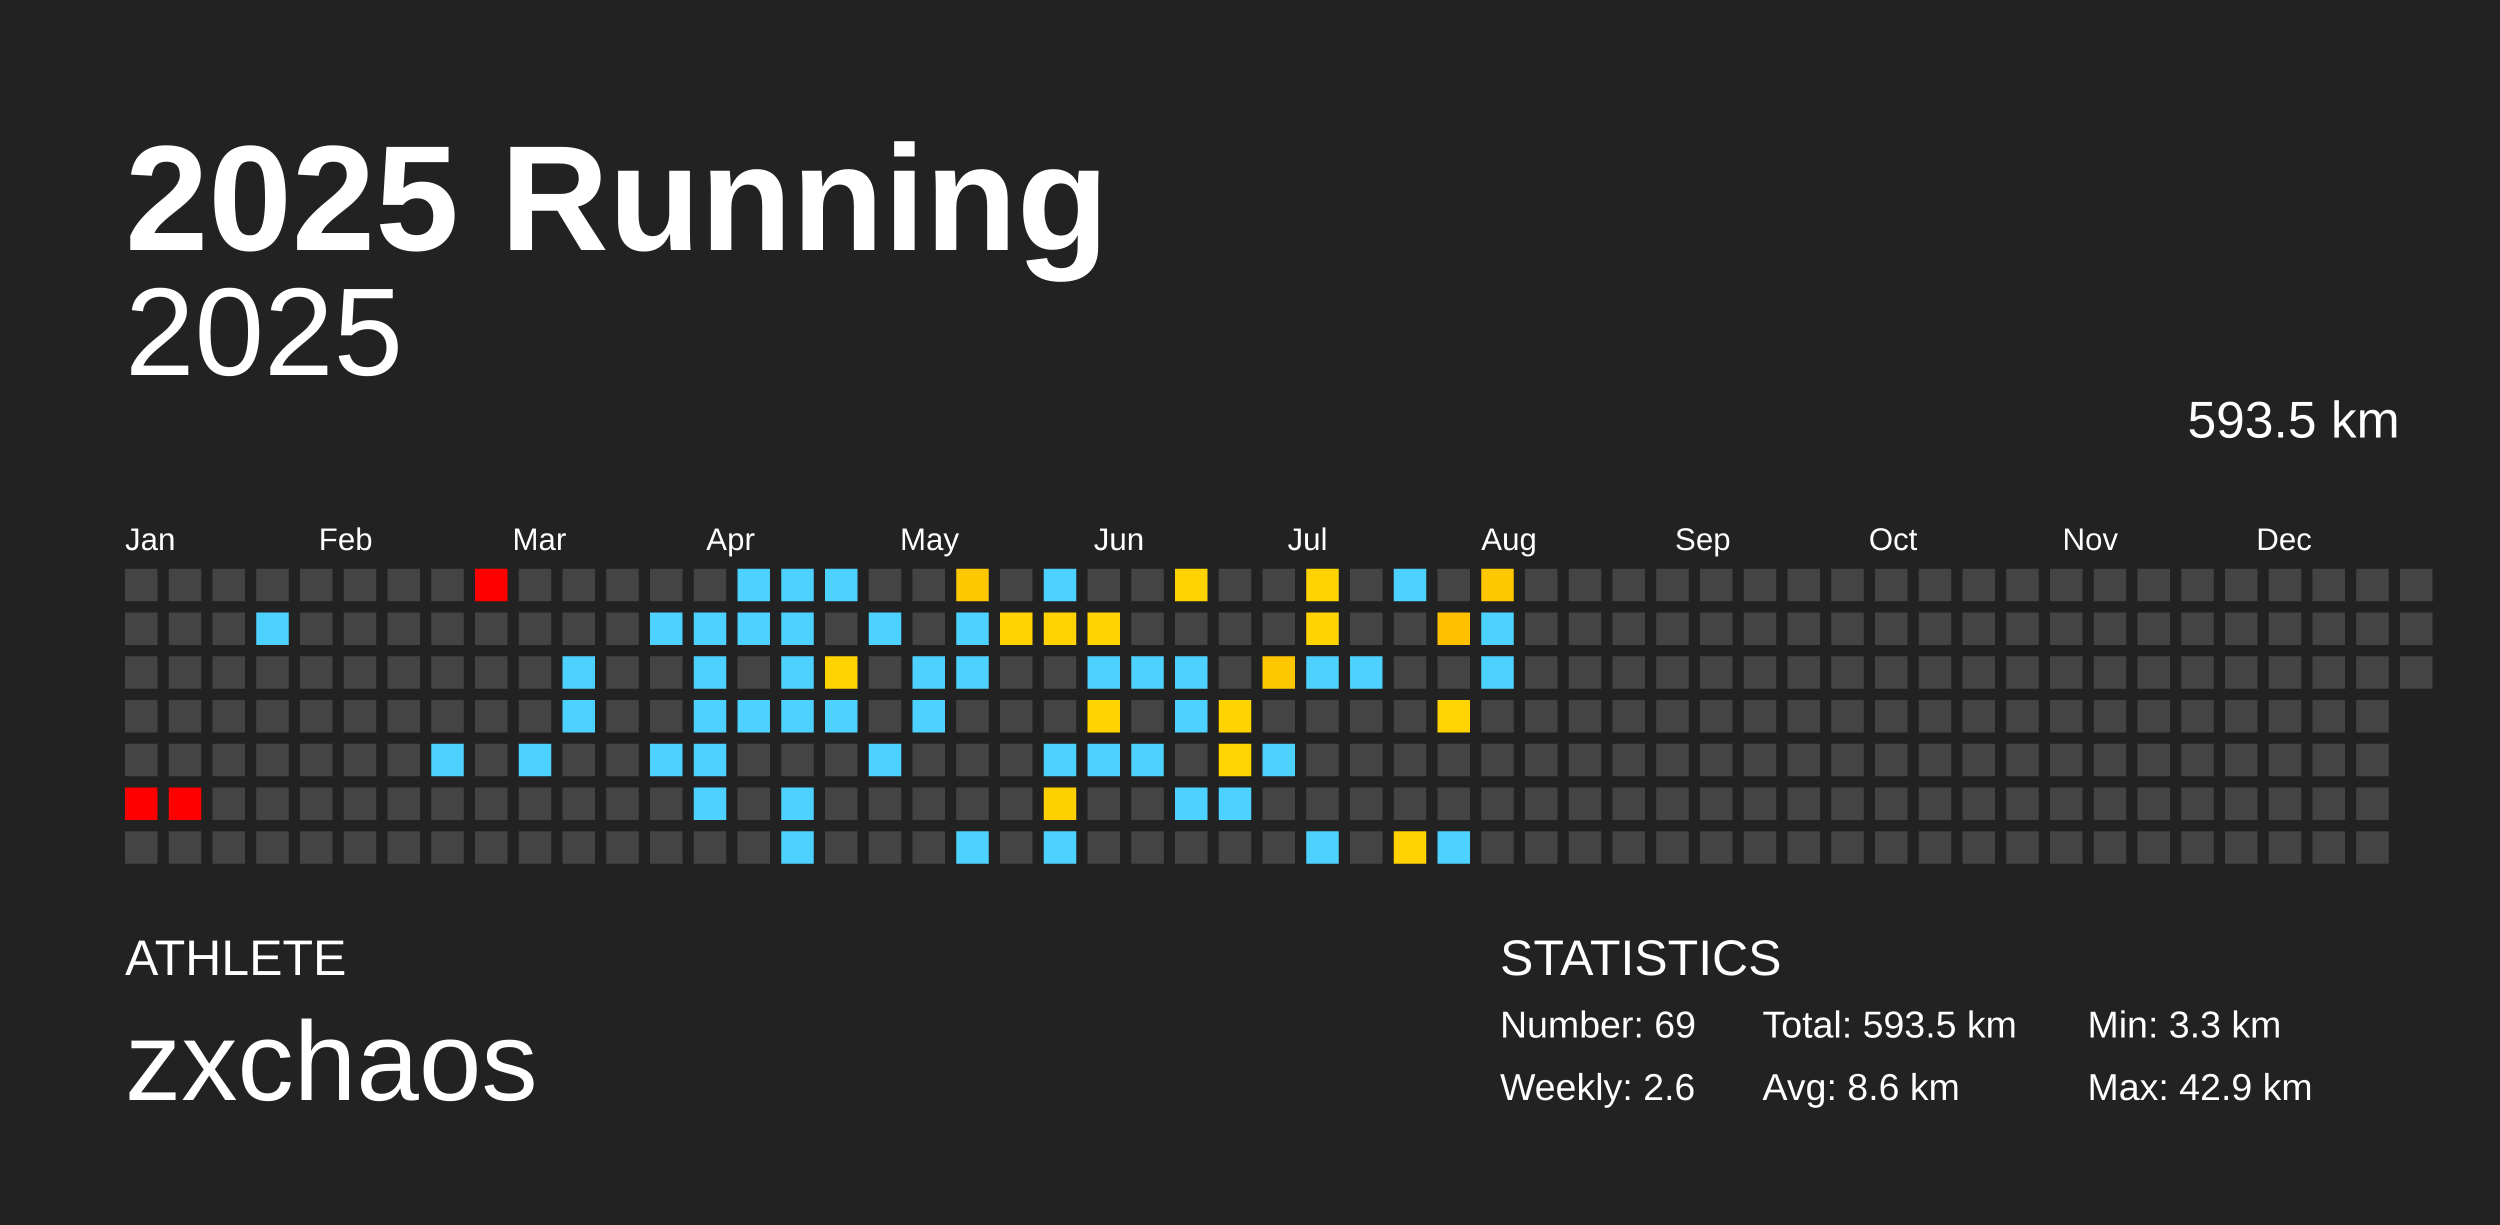
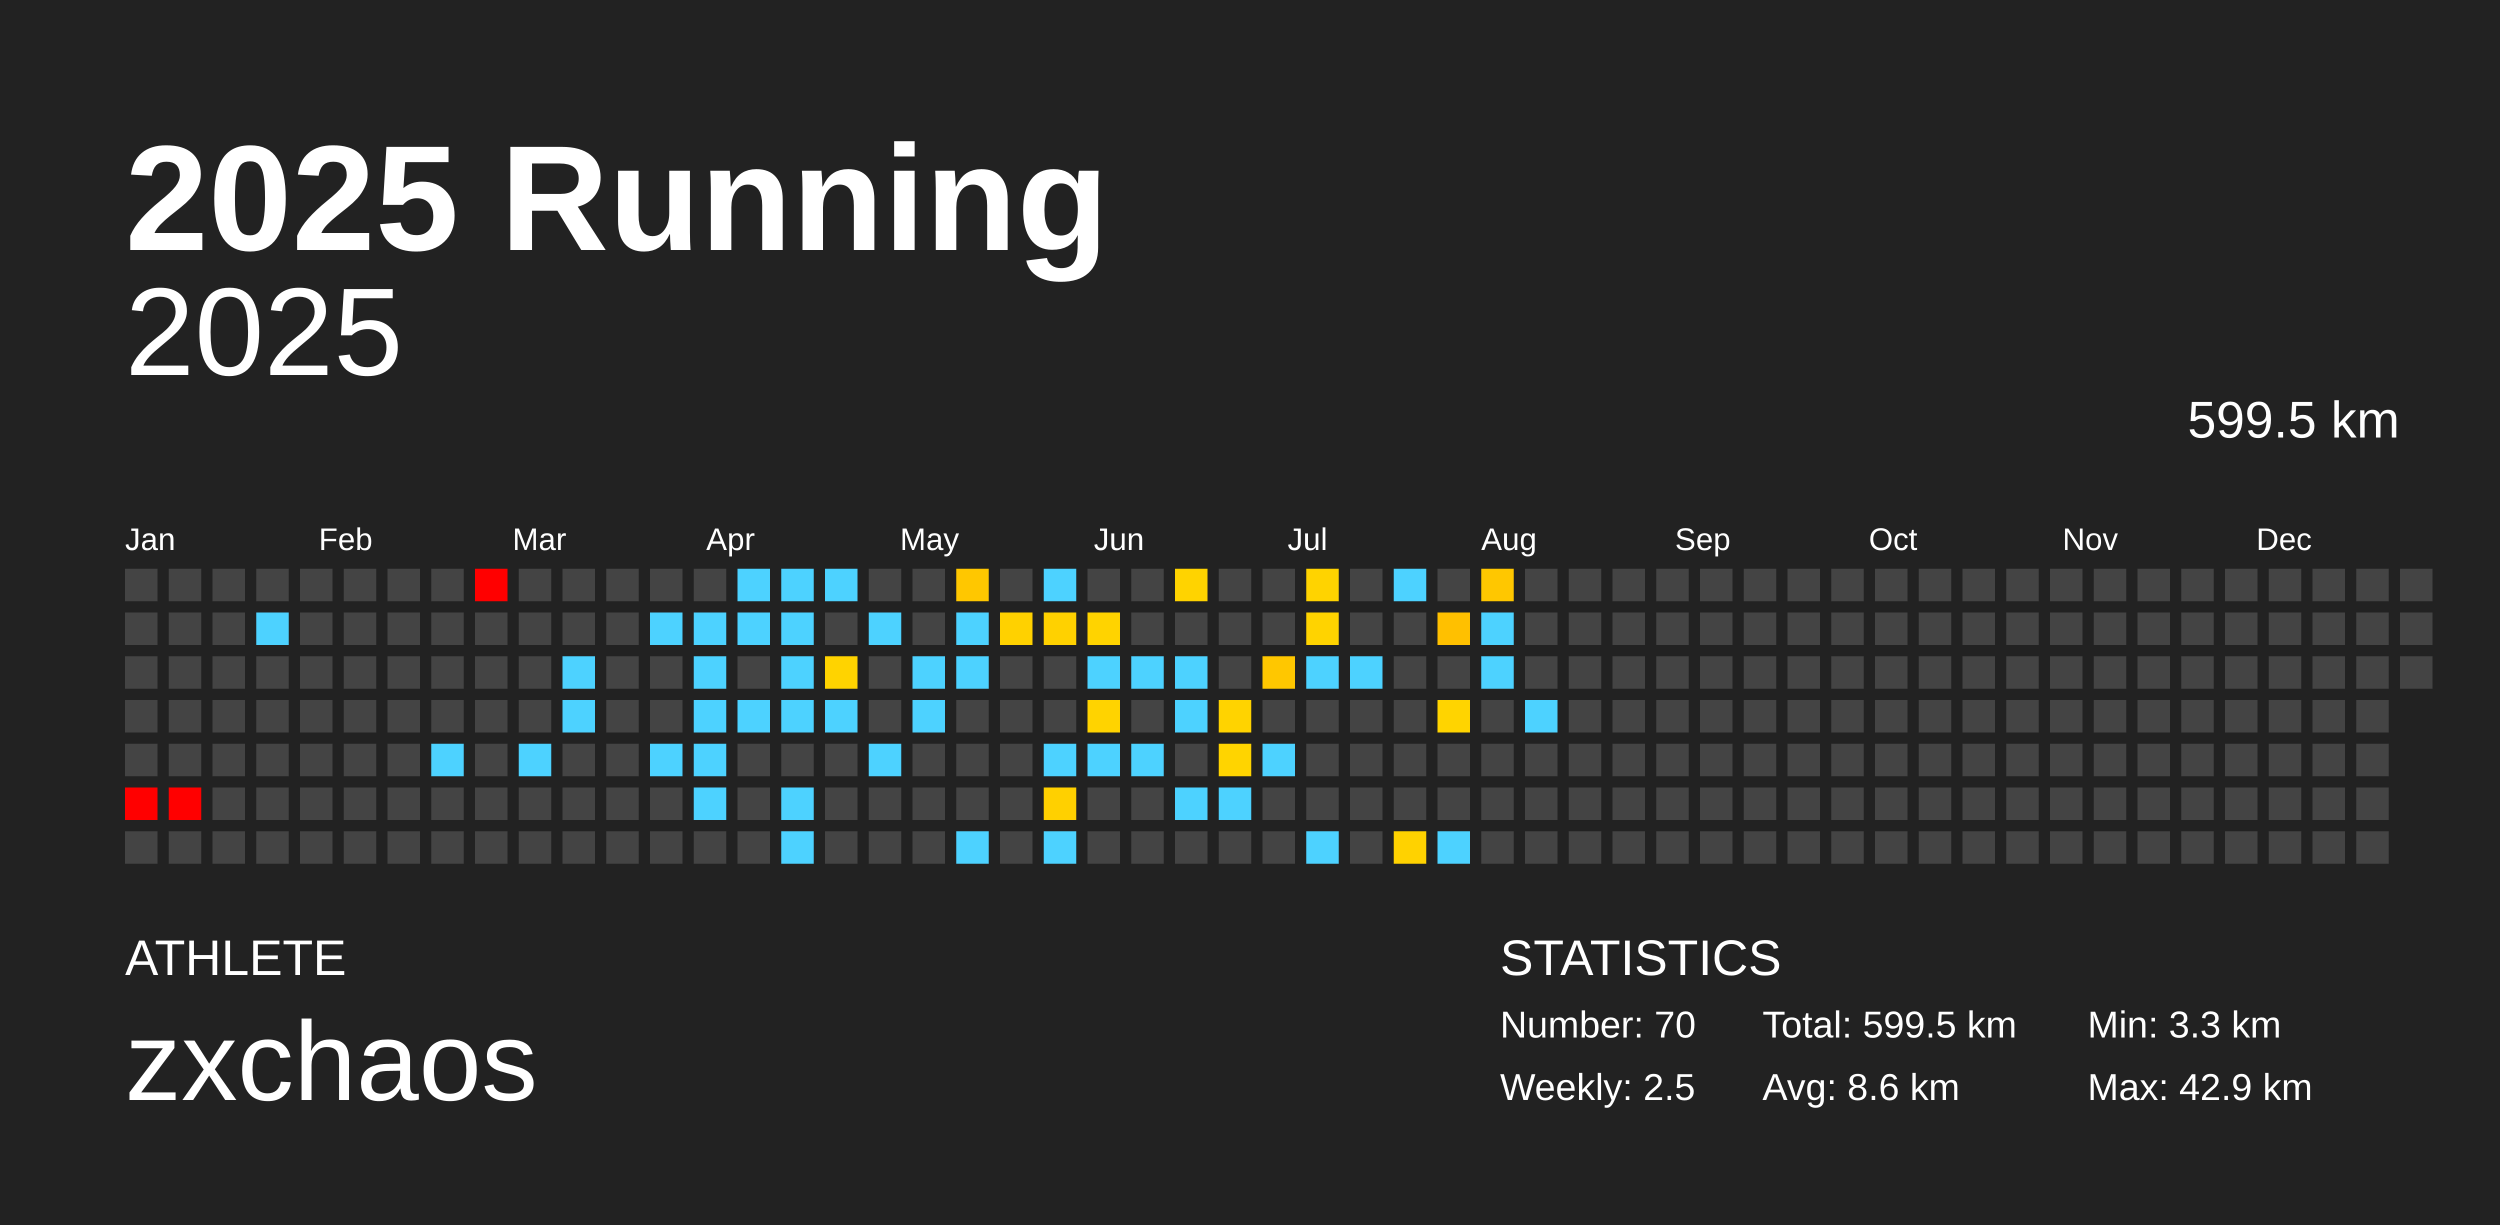
<svg xmlns="http://www.w3.org/2000/svg" baseProfile="full" height="98mm" version="1.1" viewBox="0,0,200,98" width="200mm">
  <defs />
  <rect fill="#222222" height="98" width="200" x="0" y="0" />
  <text fill="#FFFFFF" style="font-size:12px; font-family:Arial; font-weight:bold;" x="10" y="20">2025 Running</text>
  <text fill="#FFFFFF" style="font-size:4px; font-family:Arial" x="10" y="78">ATHLETE</text>
  <text fill="#FFFFFF" style="font-size:9px; font-family:Arial" x="10" y="88">zxchaos</text>
  <text fill="#FFFFFF" style="font-size:4px; font-family:Arial" x="120" y="78">STATISTICS</text>
-   <text fill="#FFFFFF" style="font-size:3px; font-family:Arial" x="120" y="83">Number: 69</text>
-   <text fill="#FFFFFF" style="font-size:3px; font-family:Arial" x="120" y="88">Weekly: 2.6</text>
-   <text fill="#FFFFFF" style="font-size:3px; font-family:Arial" x="141" y="83">Total: 593.5 km</text>
+   <text fill="#FFFFFF" style="font-size:3px; font-family:Arial" x="120" y="83">Number: 70</text>
+   <text fill="#FFFFFF" style="font-size:3px; font-family:Arial" x="120" y="88">Weekly: 2.5</text>
+   <text fill="#FFFFFF" style="font-size:3px; font-family:Arial" x="141" y="83">Total: 599.5 km</text>
  <text fill="#FFFFFF" style="font-size:3px; font-family:Arial" x="141" y="88">Avg: 8.6 km</text>
  <text fill="#FFFFFF" style="font-size:3px; font-family:Arial" x="167" y="83">Min: 3.3 km</text>
  <text fill="#FFFFFF" style="font-size:3px; font-family:Arial" x="167" y="88">Max: 42.9 km</text>
  <text alignment-baseline="hanging" fill="#FFFFFF" style="font-size:10.0px; font-family:Arial;" x="10" y="30">2025</text>
-   <text alignment-baseline="hanging" fill="#FFFFFF" style="font-size:4.125px; font-family:Arial;" x="175" y="35">593.5 km</text>
+   <text alignment-baseline="hanging" fill="#FFFFFF" style="font-size:4.125px; font-family:Arial;" x="175" y="35">599.5 km</text>
  <text fill="#FFFFFF" style="font-size:2.5px; font-family:Arial" x="10.0" y="44">Jan</text>
  <text fill="#FFFFFF" style="font-size:2.5px; font-family:Arial" x="25.5" y="44">Feb</text>
  <text fill="#FFFFFF" style="font-size:2.5px; font-family:Arial" x="41.0" y="44">Mar</text>
  <text fill="#FFFFFF" style="font-size:2.5px; font-family:Arial" x="56.5" y="44">Apr</text>
  <text fill="#FFFFFF" style="font-size:2.5px; font-family:Arial" x="72.0" y="44">May</text>
  <text fill="#FFFFFF" style="font-size:2.5px; font-family:Arial" x="87.5" y="44">Jun</text>
  <text fill="#FFFFFF" style="font-size:2.5px; font-family:Arial" x="103.0" y="44">Jul</text>
  <text fill="#FFFFFF" style="font-size:2.5px; font-family:Arial" x="118.5" y="44">Aug</text>
  <text fill="#FFFFFF" style="font-size:2.5px; font-family:Arial" x="134.0" y="44">Sep</text>
  <text fill="#FFFFFF" style="font-size:2.5px; font-family:Arial" x="149.5" y="44">Oct</text>
  <text fill="#FFFFFF" style="font-size:2.5px; font-family:Arial" x="165.0" y="44">Nov</text>
  <text fill="#FFFFFF" style="font-size:2.5px; font-family:Arial" x="180.5" y="44">Dec</text>
  <rect fill="#444444" height="2.6" width="2.6" x="10.0" y="45.5" />
  <rect fill="#444444" height="2.6" width="2.6" x="10.0" y="49.0" />
  <rect fill="#444444" height="2.6" width="2.6" x="10.0" y="52.5" />
  <rect fill="#444444" height="2.6" width="2.6" x="10.0" y="56.0" />
  <rect fill="#444444" height="2.6" width="2.6" x="10.0" y="59.5" />
  <rect fill="red" height="2.6" width="2.6" x="10.0" y="63.0" />
  <rect fill="#444444" height="2.6" width="2.6" x="10.0" y="66.5" />
  <rect fill="#444444" height="2.6" width="2.6" x="13.5" y="45.5" />
  <rect fill="#444444" height="2.6" width="2.6" x="13.5" y="49.0" />
  <rect fill="#444444" height="2.6" width="2.6" x="13.5" y="52.5" />
  <rect fill="#444444" height="2.6" width="2.6" x="13.5" y="56.0" />
  <rect fill="#444444" height="2.6" width="2.6" x="13.5" y="59.5" />
  <rect fill="red" height="2.6" width="2.6" x="13.5" y="63.0" />
  <rect fill="#444444" height="2.6" width="2.6" x="13.5" y="66.5" />
  <rect fill="#444444" height="2.6" width="2.6" x="17.0" y="45.5" />
  <rect fill="#444444" height="2.6" width="2.6" x="17.0" y="49.0" />
  <rect fill="#444444" height="2.6" width="2.6" x="17.0" y="52.5" />
  <rect fill="#444444" height="2.6" width="2.6" x="17.0" y="56.0" />
  <rect fill="#444444" height="2.6" width="2.6" x="17.0" y="59.5" />
  <rect fill="#444444" height="2.6" width="2.6" x="17.0" y="63.0" />
  <rect fill="#444444" height="2.6" width="2.6" x="17.0" y="66.5" />
  <rect fill="#444444" height="2.6" width="2.6" x="20.5" y="45.5" />
  <rect fill="#4dd2ff" height="2.6" width="2.6" x="20.5" y="49.0" />
  <rect fill="#444444" height="2.6" width="2.6" x="20.5" y="52.5" />
  <rect fill="#444444" height="2.6" width="2.6" x="20.5" y="56.0" />
  <rect fill="#444444" height="2.6" width="2.6" x="20.5" y="59.5" />
  <rect fill="#444444" height="2.6" width="2.6" x="20.5" y="63.0" />
  <rect fill="#444444" height="2.6" width="2.6" x="20.5" y="66.5" />
  <rect fill="#444444" height="2.6" width="2.6" x="24.0" y="45.5" />
  <rect fill="#444444" height="2.6" width="2.6" x="24.0" y="49.0" />
  <rect fill="#444444" height="2.6" width="2.6" x="24.0" y="52.5" />
  <rect fill="#444444" height="2.6" width="2.6" x="24.0" y="56.0" />
  <rect fill="#444444" height="2.6" width="2.6" x="24.0" y="59.5" />
  <rect fill="#444444" height="2.6" width="2.6" x="24.0" y="63.0" />
  <rect fill="#444444" height="2.6" width="2.6" x="24.0" y="66.5" />
  <rect fill="#444444" height="2.6" width="2.6" x="27.5" y="45.5" />
  <rect fill="#444444" height="2.6" width="2.6" x="27.5" y="49.0" />
  <rect fill="#444444" height="2.6" width="2.6" x="27.5" y="52.5" />
  <rect fill="#444444" height="2.6" width="2.6" x="27.5" y="56.0" />
  <rect fill="#444444" height="2.6" width="2.6" x="27.5" y="59.5" />
  <rect fill="#444444" height="2.6" width="2.6" x="27.5" y="63.0" />
  <rect fill="#444444" height="2.6" width="2.6" x="27.5" y="66.5" />
  <rect fill="#444444" height="2.6" width="2.6" x="31.0" y="45.5" />
  <rect fill="#444444" height="2.6" width="2.6" x="31.0" y="49.0" />
  <rect fill="#444444" height="2.6" width="2.6" x="31.0" y="52.5" />
  <rect fill="#444444" height="2.6" width="2.6" x="31.0" y="56.0" />
  <rect fill="#444444" height="2.6" width="2.6" x="31.0" y="59.5" />
  <rect fill="#444444" height="2.6" width="2.6" x="31.0" y="63.0" />
  <rect fill="#444444" height="2.6" width="2.6" x="31.0" y="66.5" />
  <rect fill="#444444" height="2.6" width="2.6" x="34.5" y="45.5" />
  <rect fill="#444444" height="2.6" width="2.6" x="34.5" y="49.0" />
  <rect fill="#444444" height="2.6" width="2.6" x="34.5" y="52.5" />
  <rect fill="#444444" height="2.6" width="2.6" x="34.5" y="56.0" />
  <rect fill="#4dd2ff" height="2.6" width="2.6" x="34.5" y="59.5" />
  <rect fill="#444444" height="2.6" width="2.6" x="34.5" y="63.0" />
  <rect fill="#444444" height="2.6" width="2.6" x="34.5" y="66.5" />
  <rect fill="red" height="2.6" width="2.6" x="38.0" y="45.5" />
  <rect fill="#444444" height="2.6" width="2.6" x="38.0" y="49.0" />
  <rect fill="#444444" height="2.6" width="2.6" x="38.0" y="52.5" />
  <rect fill="#444444" height="2.6" width="2.6" x="38.0" y="56.0" />
  <rect fill="#444444" height="2.6" width="2.6" x="38.0" y="59.5" />
  <rect fill="#444444" height="2.6" width="2.6" x="38.0" y="63.0" />
  <rect fill="#444444" height="2.6" width="2.6" x="38.0" y="66.5" />
  <rect fill="#444444" height="2.6" width="2.6" x="41.5" y="45.5" />
  <rect fill="#444444" height="2.6" width="2.6" x="41.5" y="49.0" />
  <rect fill="#444444" height="2.6" width="2.6" x="41.5" y="52.5" />
  <rect fill="#444444" height="2.6" width="2.6" x="41.5" y="56.0" />
  <rect fill="#4dd2ff" height="2.6" width="2.6" x="41.5" y="59.5" />
  <rect fill="#444444" height="2.6" width="2.6" x="41.5" y="63.0" />
  <rect fill="#444444" height="2.6" width="2.6" x="41.5" y="66.5" />
  <rect fill="#444444" height="2.6" width="2.6" x="45.0" y="45.5" />
  <rect fill="#444444" height="2.6" width="2.6" x="45.0" y="49.0" />
  <rect fill="#4dd2ff" height="2.6" width="2.6" x="45.0" y="52.5" />
  <rect fill="#4dd2ff" height="2.6" width="2.6" x="45.0" y="56.0" />
  <rect fill="#444444" height="2.6" width="2.6" x="45.0" y="59.5" />
  <rect fill="#444444" height="2.6" width="2.6" x="45.0" y="63.0" />
  <rect fill="#444444" height="2.6" width="2.6" x="45.0" y="66.5" />
  <rect fill="#444444" height="2.6" width="2.6" x="48.5" y="45.5" />
  <rect fill="#444444" height="2.6" width="2.6" x="48.5" y="49.0" />
  <rect fill="#444444" height="2.6" width="2.6" x="48.5" y="52.5" />
  <rect fill="#444444" height="2.6" width="2.6" x="48.5" y="56.0" />
  <rect fill="#444444" height="2.6" width="2.6" x="48.5" y="59.5" />
  <rect fill="#444444" height="2.6" width="2.6" x="48.5" y="63.0" />
  <rect fill="#444444" height="2.6" width="2.6" x="48.5" y="66.5" />
  <rect fill="#444444" height="2.6" width="2.6" x="52.0" y="45.5" />
  <rect fill="#4dd2ff" height="2.6" width="2.6" x="52.0" y="49.0" />
  <rect fill="#444444" height="2.6" width="2.6" x="52.0" y="52.5" />
  <rect fill="#444444" height="2.6" width="2.6" x="52.0" y="56.0" />
  <rect fill="#4dd2ff" height="2.6" width="2.6" x="52.0" y="59.5" />
  <rect fill="#444444" height="2.6" width="2.6" x="52.0" y="63.0" />
  <rect fill="#444444" height="2.6" width="2.6" x="52.0" y="66.5" />
  <rect fill="#444444" height="2.6" width="2.6" x="55.5" y="45.5" />
  <rect fill="#4dd2ff" height="2.6" width="2.6" x="55.5" y="49.0" />
  <rect fill="#4dd2ff" height="2.6" width="2.6" x="55.5" y="52.5" />
  <rect fill="#4dd2ff" height="2.6" width="2.6" x="55.5" y="56.0" />
  <rect fill="#4dd2ff" height="2.6" width="2.6" x="55.5" y="59.5" />
  <rect fill="#4dd2ff" height="2.6" width="2.6" x="55.5" y="63.0" />
  <rect fill="#444444" height="2.6" width="2.6" x="55.5" y="66.5" />
  <rect fill="#4dd2ff" height="2.6" width="2.6" x="59.0" y="45.5" />
  <rect fill="#4dd2ff" height="2.6" width="2.6" x="59.0" y="49.0" />
  <rect fill="#444444" height="2.6" width="2.6" x="59.0" y="52.5" />
  <rect fill="#4dd2ff" height="2.6" width="2.6" x="59.0" y="56.0" />
  <rect fill="#444444" height="2.6" width="2.6" x="59.0" y="59.5" />
  <rect fill="#444444" height="2.6" width="2.6" x="59.0" y="63.0" />
  <rect fill="#444444" height="2.6" width="2.6" x="59.0" y="66.5" />
  <rect fill="#4dd2ff" height="2.6" width="2.6" x="62.5" y="45.5" />
  <rect fill="#4dd2ff" height="2.6" width="2.6" x="62.5" y="49.0" />
  <rect fill="#4dd2ff" height="2.6" width="2.6" x="62.5" y="52.5" />
  <rect fill="#4dd2ff" height="2.6" width="2.6" x="62.5" y="56.0" />
  <rect fill="#444444" height="2.6" width="2.6" x="62.5" y="59.5" />
  <rect fill="#4dd2ff" height="2.6" width="2.6" x="62.5" y="63.0" />
  <rect fill="#4dd2ff" height="2.6" width="2.6" x="62.5" y="66.5" />
  <rect fill="#4dd2ff" height="2.6" width="2.6" x="66.0" y="45.5" />
  <rect fill="#444444" height="2.6" width="2.6" x="66.0" y="49.0" />
  <rect fill="#ffd300" height="2.6" width="2.6" x="66.0" y="52.5" />
  <rect fill="#4dd2ff" height="2.6" width="2.6" x="66.0" y="56.0" />
  <rect fill="#444444" height="2.6" width="2.6" x="66.0" y="59.5" />
  <rect fill="#444444" height="2.6" width="2.6" x="66.0" y="63.0" />
  <rect fill="#444444" height="2.6" width="2.6" x="66.0" y="66.5" />
  <rect fill="#444444" height="2.6" width="2.6" x="69.5" y="45.5" />
  <rect fill="#4dd2ff" height="2.6" width="2.6" x="69.5" y="49.0" />
  <rect fill="#444444" height="2.6" width="2.6" x="69.5" y="52.5" />
  <rect fill="#444444" height="2.6" width="2.6" x="69.5" y="56.0" />
  <rect fill="#4dd2ff" height="2.6" width="2.6" x="69.5" y="59.5" />
  <rect fill="#444444" height="2.6" width="2.6" x="69.5" y="63.0" />
  <rect fill="#444444" height="2.6" width="2.6" x="69.5" y="66.5" />
  <rect fill="#444444" height="2.6" width="2.6" x="73.0" y="45.5" />
  <rect fill="#444444" height="2.6" width="2.6" x="73.0" y="49.0" />
  <rect fill="#4dd2ff" height="2.6" width="2.6" x="73.0" y="52.5" />
  <rect fill="#4dd2ff" height="2.6" width="2.6" x="73.0" y="56.0" />
  <rect fill="#444444" height="2.6" width="2.6" x="73.0" y="59.5" />
  <rect fill="#444444" height="2.6" width="2.6" x="73.0" y="63.0" />
  <rect fill="#444444" height="2.6" width="2.6" x="73.0" y="66.5" />
  <rect fill="#ffc700" height="2.6" width="2.6" x="76.5" y="45.5" />
  <rect fill="#4dd2ff" height="2.6" width="2.6" x="76.5" y="49.0" />
  <rect fill="#4dd2ff" height="2.6" width="2.6" x="76.5" y="52.5" />
  <rect fill="#444444" height="2.6" width="2.6" x="76.5" y="56.0" />
  <rect fill="#444444" height="2.6" width="2.6" x="76.5" y="59.5" />
  <rect fill="#444444" height="2.6" width="2.6" x="76.5" y="63.0" />
  <rect fill="#4dd2ff" height="2.6" width="2.6" x="76.5" y="66.5" />
  <rect fill="#444444" height="2.6" width="2.6" x="80.0" y="45.5" />
  <rect fill="#ffd100" height="2.6" width="2.6" x="80.0" y="49.0" />
  <rect fill="#444444" height="2.6" width="2.6" x="80.0" y="52.5" />
  <rect fill="#444444" height="2.6" width="2.6" x="80.0" y="56.0" />
  <rect fill="#444444" height="2.6" width="2.6" x="80.0" y="59.5" />
  <rect fill="#444444" height="2.6" width="2.6" x="80.0" y="63.0" />
  <rect fill="#444444" height="2.6" width="2.6" x="80.0" y="66.5" />
  <rect fill="#4dd2ff" height="2.6" width="2.6" x="83.5" y="45.5" />
  <rect fill="#ffd100" height="2.6" width="2.6" x="83.5" y="49.0" />
  <rect fill="#444444" height="2.6" width="2.6" x="83.5" y="52.5" />
  <rect fill="#444444" height="2.6" width="2.6" x="83.5" y="56.0" />
  <rect fill="#4dd2ff" height="2.6" width="2.6" x="83.5" y="59.5" />
  <rect fill="#ffd000" height="2.6" width="2.6" x="83.5" y="63.0" />
  <rect fill="#4dd2ff" height="2.6" width="2.6" x="83.5" y="66.5" />
  <rect fill="#444444" height="2.6" width="2.6" x="87.0" y="45.5" />
  <rect fill="#ffd300" height="2.6" width="2.6" x="87.0" y="49.0" />
  <rect fill="#4dd2ff" height="2.6" width="2.6" x="87.0" y="52.5" />
  <rect fill="#ffd300" height="2.6" width="2.6" x="87.0" y="56.0" />
  <rect fill="#4dd2ff" height="2.6" width="2.6" x="87.0" y="59.5" />
  <rect fill="#444444" height="2.6" width="2.6" x="87.0" y="63.0" />
  <rect fill="#444444" height="2.6" width="2.6" x="87.0" y="66.5" />
  <rect fill="#444444" height="2.6" width="2.6" x="90.5" y="45.5" />
  <rect fill="#444444" height="2.6" width="2.6" x="90.5" y="49.0" />
  <rect fill="#4dd2ff" height="2.6" width="2.6" x="90.5" y="52.5" />
  <rect fill="#444444" height="2.6" width="2.6" x="90.5" y="56.0" />
  <rect fill="#4dd2ff" height="2.6" width="2.6" x="90.5" y="59.5" />
  <rect fill="#444444" height="2.6" width="2.6" x="90.5" y="63.0" />
  <rect fill="#444444" height="2.6" width="2.6" x="90.5" y="66.5" />
  <rect fill="#ffd300" height="2.6" width="2.6" x="94.0" y="45.5" />
  <rect fill="#444444" height="2.6" width="2.6" x="94.0" y="49.0" />
  <rect fill="#4dd2ff" height="2.6" width="2.6" x="94.0" y="52.5" />
  <rect fill="#4dd2ff" height="2.6" width="2.6" x="94.0" y="56.0" />
  <rect fill="#444444" height="2.6" width="2.6" x="94.0" y="59.5" />
  <rect fill="#4dd2ff" height="2.6" width="2.6" x="94.0" y="63.0" />
  <rect fill="#444444" height="2.6" width="2.6" x="94.0" y="66.5" />
  <rect fill="#444444" height="2.6" width="2.6" x="97.5" y="45.5" />
  <rect fill="#444444" height="2.6" width="2.6" x="97.5" y="49.0" />
  <rect fill="#444444" height="2.6" width="2.6" x="97.5" y="52.5" />
  <rect fill="#ffd300" height="2.6" width="2.6" x="97.5" y="56.0" />
  <rect fill="#ffd400" height="2.6" width="2.6" x="97.5" y="59.5" />
  <rect fill="#4dd2ff" height="2.6" width="2.6" x="97.5" y="63.0" />
  <rect fill="#444444" height="2.6" width="2.6" x="97.5" y="66.5" />
  <rect fill="#444444" height="2.6" width="2.6" x="101.0" y="45.5" />
  <rect fill="#444444" height="2.6" width="2.6" x="101.0" y="49.0" />
  <rect fill="#ffc700" height="2.6" width="2.6" x="101.0" y="52.5" />
  <rect fill="#444444" height="2.6" width="2.6" x="101.0" y="56.0" />
  <rect fill="#4dd2ff" height="2.6" width="2.6" x="101.0" y="59.5" />
  <rect fill="#444444" height="2.6" width="2.6" x="101.0" y="63.0" />
  <rect fill="#444444" height="2.6" width="2.6" x="101.0" y="66.5" />
  <rect fill="#ffd300" height="2.6" width="2.6" x="104.5" y="45.5" />
  <rect fill="#ffd300" height="2.6" width="2.6" x="104.5" y="49.0" />
  <rect fill="#4dd2ff" height="2.6" width="2.6" x="104.5" y="52.5" />
  <rect fill="#444444" height="2.6" width="2.6" x="104.5" y="56.0" />
  <rect fill="#444444" height="2.6" width="2.6" x="104.5" y="59.5" />
  <rect fill="#444444" height="2.6" width="2.6" x="104.5" y="63.0" />
  <rect fill="#4dd2ff" height="2.6" width="2.6" x="104.5" y="66.5" />
  <rect fill="#444444" height="2.6" width="2.6" x="108.0" y="45.5" />
  <rect fill="#444444" height="2.6" width="2.6" x="108.0" y="49.0" />
  <rect fill="#4dd2ff" height="2.6" width="2.6" x="108.0" y="52.5" />
  <rect fill="#444444" height="2.6" width="2.6" x="108.0" y="56.0" />
  <rect fill="#444444" height="2.6" width="2.6" x="108.0" y="59.5" />
  <rect fill="#444444" height="2.6" width="2.6" x="108.0" y="63.0" />
  <rect fill="#444444" height="2.6" width="2.6" x="108.0" y="66.5" />
  <rect fill="#4dd2ff" height="2.6" width="2.6" x="111.5" y="45.5" />
  <rect fill="#444444" height="2.6" width="2.6" x="111.5" y="49.0" />
  <rect fill="#444444" height="2.6" width="2.6" x="111.5" y="52.5" />
  <rect fill="#444444" height="2.6" width="2.6" x="111.5" y="56.0" />
  <rect fill="#444444" height="2.6" width="2.6" x="111.5" y="59.5" />
  <rect fill="#444444" height="2.6" width="2.6" x="111.5" y="63.0" />
  <rect fill="#ffd200" height="2.6" width="2.6" x="111.5" y="66.5" />
  <rect fill="#444444" height="2.6" width="2.6" x="115.0" y="45.5" />
  <rect fill="#ffc000" height="2.6" width="2.6" x="115.0" y="49.0" />
  <rect fill="#444444" height="2.6" width="2.6" x="115.0" y="52.5" />
  <rect fill="#ffd400" height="2.6" width="2.6" x="115.0" y="56.0" />
  <rect fill="#444444" height="2.6" width="2.6" x="115.0" y="59.5" />
  <rect fill="#444444" height="2.6" width="2.6" x="115.0" y="63.0" />
  <rect fill="#4dd2ff" height="2.6" width="2.6" x="115.0" y="66.5" />
  <rect fill="#ffc700" height="2.6" width="2.6" x="118.5" y="45.5" />
  <rect fill="#4dd2ff" height="2.6" width="2.6" x="118.5" y="49.0" />
  <rect fill="#4dd2ff" height="2.6" width="2.6" x="118.5" y="52.5" />
  <rect fill="#444444" height="2.6" width="2.6" x="118.5" y="56.0" />
  <rect fill="#444444" height="2.6" width="2.6" x="118.5" y="59.5" />
  <rect fill="#444444" height="2.6" width="2.6" x="118.5" y="63.0" />
  <rect fill="#444444" height="2.6" width="2.6" x="118.5" y="66.5" />
  <rect fill="#444444" height="2.6" width="2.6" x="122.0" y="45.5" />
  <rect fill="#444444" height="2.6" width="2.6" x="122.0" y="49.0" />
  <rect fill="#444444" height="2.6" width="2.6" x="122.0" y="52.5" />
-   <rect fill="#444444" height="2.6" width="2.6" x="122.0" y="56.0" />
+   <rect fill="#4dd2ff" height="2.6" width="2.6" x="122.0" y="56.0" />
  <rect fill="#444444" height="2.6" width="2.6" x="122.0" y="59.5" />
  <rect fill="#444444" height="2.6" width="2.6" x="122.0" y="63.0" />
  <rect fill="#444444" height="2.6" width="2.6" x="122.0" y="66.5" />
  <rect fill="#444444" height="2.6" width="2.6" x="125.5" y="45.5" />
  <rect fill="#444444" height="2.6" width="2.6" x="125.5" y="49.0" />
  <rect fill="#444444" height="2.6" width="2.6" x="125.5" y="52.5" />
  <rect fill="#444444" height="2.6" width="2.6" x="125.5" y="56.0" />
  <rect fill="#444444" height="2.6" width="2.6" x="125.5" y="59.5" />
  <rect fill="#444444" height="2.6" width="2.6" x="125.5" y="63.0" />
  <rect fill="#444444" height="2.6" width="2.6" x="125.5" y="66.5" />
  <rect fill="#444444" height="2.6" width="2.6" x="129.0" y="45.5" />
  <rect fill="#444444" height="2.6" width="2.6" x="129.0" y="49.0" />
  <rect fill="#444444" height="2.6" width="2.6" x="129.0" y="52.5" />
  <rect fill="#444444" height="2.6" width="2.6" x="129.0" y="56.0" />
  <rect fill="#444444" height="2.6" width="2.6" x="129.0" y="59.5" />
  <rect fill="#444444" height="2.6" width="2.6" x="129.0" y="63.0" />
  <rect fill="#444444" height="2.6" width="2.6" x="129.0" y="66.5" />
  <rect fill="#444444" height="2.6" width="2.6" x="132.5" y="45.5" />
  <rect fill="#444444" height="2.6" width="2.6" x="132.5" y="49.0" />
  <rect fill="#444444" height="2.6" width="2.6" x="132.5" y="52.5" />
  <rect fill="#444444" height="2.6" width="2.6" x="132.5" y="56.0" />
  <rect fill="#444444" height="2.6" width="2.6" x="132.5" y="59.5" />
  <rect fill="#444444" height="2.6" width="2.6" x="132.5" y="63.0" />
  <rect fill="#444444" height="2.6" width="2.6" x="132.5" y="66.5" />
  <rect fill="#444444" height="2.6" width="2.6" x="136.0" y="45.5" />
  <rect fill="#444444" height="2.6" width="2.6" x="136.0" y="49.0" />
  <rect fill="#444444" height="2.6" width="2.6" x="136.0" y="52.5" />
  <rect fill="#444444" height="2.6" width="2.6" x="136.0" y="56.0" />
  <rect fill="#444444" height="2.6" width="2.6" x="136.0" y="59.5" />
  <rect fill="#444444" height="2.6" width="2.6" x="136.0" y="63.0" />
  <rect fill="#444444" height="2.6" width="2.6" x="136.0" y="66.5" />
  <rect fill="#444444" height="2.6" width="2.6" x="139.5" y="45.5" />
  <rect fill="#444444" height="2.6" width="2.6" x="139.5" y="49.0" />
  <rect fill="#444444" height="2.6" width="2.6" x="139.5" y="52.5" />
  <rect fill="#444444" height="2.6" width="2.6" x="139.5" y="56.0" />
  <rect fill="#444444" height="2.6" width="2.6" x="139.5" y="59.5" />
  <rect fill="#444444" height="2.6" width="2.6" x="139.5" y="63.0" />
  <rect fill="#444444" height="2.6" width="2.6" x="139.5" y="66.5" />
  <rect fill="#444444" height="2.6" width="2.6" x="143.0" y="45.5" />
  <rect fill="#444444" height="2.6" width="2.6" x="143.0" y="49.0" />
  <rect fill="#444444" height="2.6" width="2.6" x="143.0" y="52.5" />
  <rect fill="#444444" height="2.6" width="2.6" x="143.0" y="56.0" />
  <rect fill="#444444" height="2.6" width="2.6" x="143.0" y="59.5" />
  <rect fill="#444444" height="2.6" width="2.6" x="143.0" y="63.0" />
  <rect fill="#444444" height="2.6" width="2.6" x="143.0" y="66.5" />
  <rect fill="#444444" height="2.6" width="2.6" x="146.5" y="45.5" />
  <rect fill="#444444" height="2.6" width="2.6" x="146.5" y="49.0" />
  <rect fill="#444444" height="2.6" width="2.6" x="146.5" y="52.5" />
  <rect fill="#444444" height="2.6" width="2.6" x="146.5" y="56.0" />
  <rect fill="#444444" height="2.6" width="2.6" x="146.5" y="59.5" />
  <rect fill="#444444" height="2.6" width="2.6" x="146.5" y="63.0" />
  <rect fill="#444444" height="2.6" width="2.6" x="146.5" y="66.5" />
  <rect fill="#444444" height="2.6" width="2.6" x="150.0" y="45.5" />
  <rect fill="#444444" height="2.6" width="2.6" x="150.0" y="49.0" />
  <rect fill="#444444" height="2.6" width="2.6" x="150.0" y="52.5" />
  <rect fill="#444444" height="2.6" width="2.6" x="150.0" y="56.0" />
  <rect fill="#444444" height="2.6" width="2.6" x="150.0" y="59.5" />
  <rect fill="#444444" height="2.6" width="2.6" x="150.0" y="63.0" />
  <rect fill="#444444" height="2.6" width="2.6" x="150.0" y="66.5" />
  <rect fill="#444444" height="2.6" width="2.6" x="153.5" y="45.5" />
  <rect fill="#444444" height="2.6" width="2.6" x="153.5" y="49.0" />
  <rect fill="#444444" height="2.6" width="2.6" x="153.5" y="52.5" />
  <rect fill="#444444" height="2.6" width="2.6" x="153.5" y="56.0" />
  <rect fill="#444444" height="2.6" width="2.6" x="153.5" y="59.5" />
  <rect fill="#444444" height="2.6" width="2.6" x="153.5" y="63.0" />
  <rect fill="#444444" height="2.6" width="2.6" x="153.5" y="66.5" />
  <rect fill="#444444" height="2.6" width="2.6" x="157.0" y="45.5" />
  <rect fill="#444444" height="2.6" width="2.6" x="157.0" y="49.0" />
  <rect fill="#444444" height="2.6" width="2.6" x="157.0" y="52.5" />
  <rect fill="#444444" height="2.6" width="2.6" x="157.0" y="56.0" />
  <rect fill="#444444" height="2.6" width="2.6" x="157.0" y="59.5" />
  <rect fill="#444444" height="2.6" width="2.6" x="157.0" y="63.0" />
  <rect fill="#444444" height="2.6" width="2.6" x="157.0" y="66.5" />
  <rect fill="#444444" height="2.6" width="2.6" x="160.5" y="45.5" />
  <rect fill="#444444" height="2.6" width="2.6" x="160.5" y="49.0" />
  <rect fill="#444444" height="2.6" width="2.6" x="160.5" y="52.5" />
  <rect fill="#444444" height="2.6" width="2.6" x="160.5" y="56.0" />
  <rect fill="#444444" height="2.6" width="2.6" x="160.5" y="59.5" />
  <rect fill="#444444" height="2.6" width="2.6" x="160.5" y="63.0" />
  <rect fill="#444444" height="2.6" width="2.6" x="160.5" y="66.5" />
  <rect fill="#444444" height="2.6" width="2.6" x="164.0" y="45.5" />
  <rect fill="#444444" height="2.6" width="2.6" x="164.0" y="49.0" />
  <rect fill="#444444" height="2.6" width="2.6" x="164.0" y="52.5" />
  <rect fill="#444444" height="2.6" width="2.6" x="164.0" y="56.0" />
  <rect fill="#444444" height="2.6" width="2.6" x="164.0" y="59.5" />
  <rect fill="#444444" height="2.6" width="2.6" x="164.0" y="63.0" />
  <rect fill="#444444" height="2.6" width="2.6" x="164.0" y="66.5" />
  <rect fill="#444444" height="2.6" width="2.6" x="167.5" y="45.5" />
  <rect fill="#444444" height="2.6" width="2.6" x="167.5" y="49.0" />
  <rect fill="#444444" height="2.6" width="2.6" x="167.5" y="52.5" />
  <rect fill="#444444" height="2.6" width="2.6" x="167.5" y="56.0" />
  <rect fill="#444444" height="2.6" width="2.6" x="167.5" y="59.5" />
  <rect fill="#444444" height="2.6" width="2.6" x="167.5" y="63.0" />
  <rect fill="#444444" height="2.6" width="2.6" x="167.5" y="66.5" />
  <rect fill="#444444" height="2.6" width="2.6" x="171.0" y="45.5" />
  <rect fill="#444444" height="2.6" width="2.6" x="171.0" y="49.0" />
  <rect fill="#444444" height="2.6" width="2.6" x="171.0" y="52.5" />
  <rect fill="#444444" height="2.6" width="2.6" x="171.0" y="56.0" />
  <rect fill="#444444" height="2.6" width="2.6" x="171.0" y="59.5" />
  <rect fill="#444444" height="2.6" width="2.6" x="171.0" y="63.0" />
  <rect fill="#444444" height="2.6" width="2.6" x="171.0" y="66.5" />
  <rect fill="#444444" height="2.6" width="2.6" x="174.5" y="45.5" />
  <rect fill="#444444" height="2.6" width="2.6" x="174.5" y="49.0" />
  <rect fill="#444444" height="2.6" width="2.6" x="174.5" y="52.5" />
  <rect fill="#444444" height="2.6" width="2.6" x="174.5" y="56.0" />
  <rect fill="#444444" height="2.6" width="2.6" x="174.5" y="59.5" />
  <rect fill="#444444" height="2.6" width="2.6" x="174.5" y="63.0" />
  <rect fill="#444444" height="2.6" width="2.6" x="174.5" y="66.5" />
  <rect fill="#444444" height="2.6" width="2.6" x="178.0" y="45.5" />
  <rect fill="#444444" height="2.6" width="2.6" x="178.0" y="49.0" />
  <rect fill="#444444" height="2.6" width="2.6" x="178.0" y="52.5" />
  <rect fill="#444444" height="2.6" width="2.6" x="178.0" y="56.0" />
  <rect fill="#444444" height="2.6" width="2.6" x="178.0" y="59.5" />
  <rect fill="#444444" height="2.6" width="2.6" x="178.0" y="63.0" />
  <rect fill="#444444" height="2.6" width="2.6" x="178.0" y="66.5" />
  <rect fill="#444444" height="2.6" width="2.6" x="181.5" y="45.5" />
  <rect fill="#444444" height="2.6" width="2.6" x="181.5" y="49.0" />
  <rect fill="#444444" height="2.6" width="2.6" x="181.5" y="52.5" />
  <rect fill="#444444" height="2.6" width="2.6" x="181.5" y="56.0" />
  <rect fill="#444444" height="2.6" width="2.6" x="181.5" y="59.5" />
  <rect fill="#444444" height="2.6" width="2.6" x="181.5" y="63.0" />
  <rect fill="#444444" height="2.6" width="2.6" x="181.5" y="66.5" />
  <rect fill="#444444" height="2.6" width="2.6" x="185.0" y="45.5" />
  <rect fill="#444444" height="2.6" width="2.6" x="185.0" y="49.0" />
  <rect fill="#444444" height="2.6" width="2.6" x="185.0" y="52.5" />
  <rect fill="#444444" height="2.6" width="2.6" x="185.0" y="56.0" />
  <rect fill="#444444" height="2.6" width="2.6" x="185.0" y="59.5" />
  <rect fill="#444444" height="2.6" width="2.6" x="185.0" y="63.0" />
  <rect fill="#444444" height="2.6" width="2.6" x="185.0" y="66.5" />
  <rect fill="#444444" height="2.6" width="2.6" x="188.5" y="45.5" />
  <rect fill="#444444" height="2.6" width="2.6" x="188.5" y="49.0" />
  <rect fill="#444444" height="2.6" width="2.6" x="188.5" y="52.5" />
  <rect fill="#444444" height="2.6" width="2.6" x="188.5" y="56.0" />
  <rect fill="#444444" height="2.6" width="2.6" x="188.5" y="59.5" />
  <rect fill="#444444" height="2.6" width="2.6" x="188.5" y="63.0" />
  <rect fill="#444444" height="2.6" width="2.6" x="188.5" y="66.5" />
  <rect fill="#444444" height="2.6" width="2.6" x="192.0" y="45.5" />
  <rect fill="#444444" height="2.6" width="2.6" x="192.0" y="49.0" />
  <rect fill="#444444" height="2.6" width="2.6" x="192.0" y="52.5" />
</svg>
